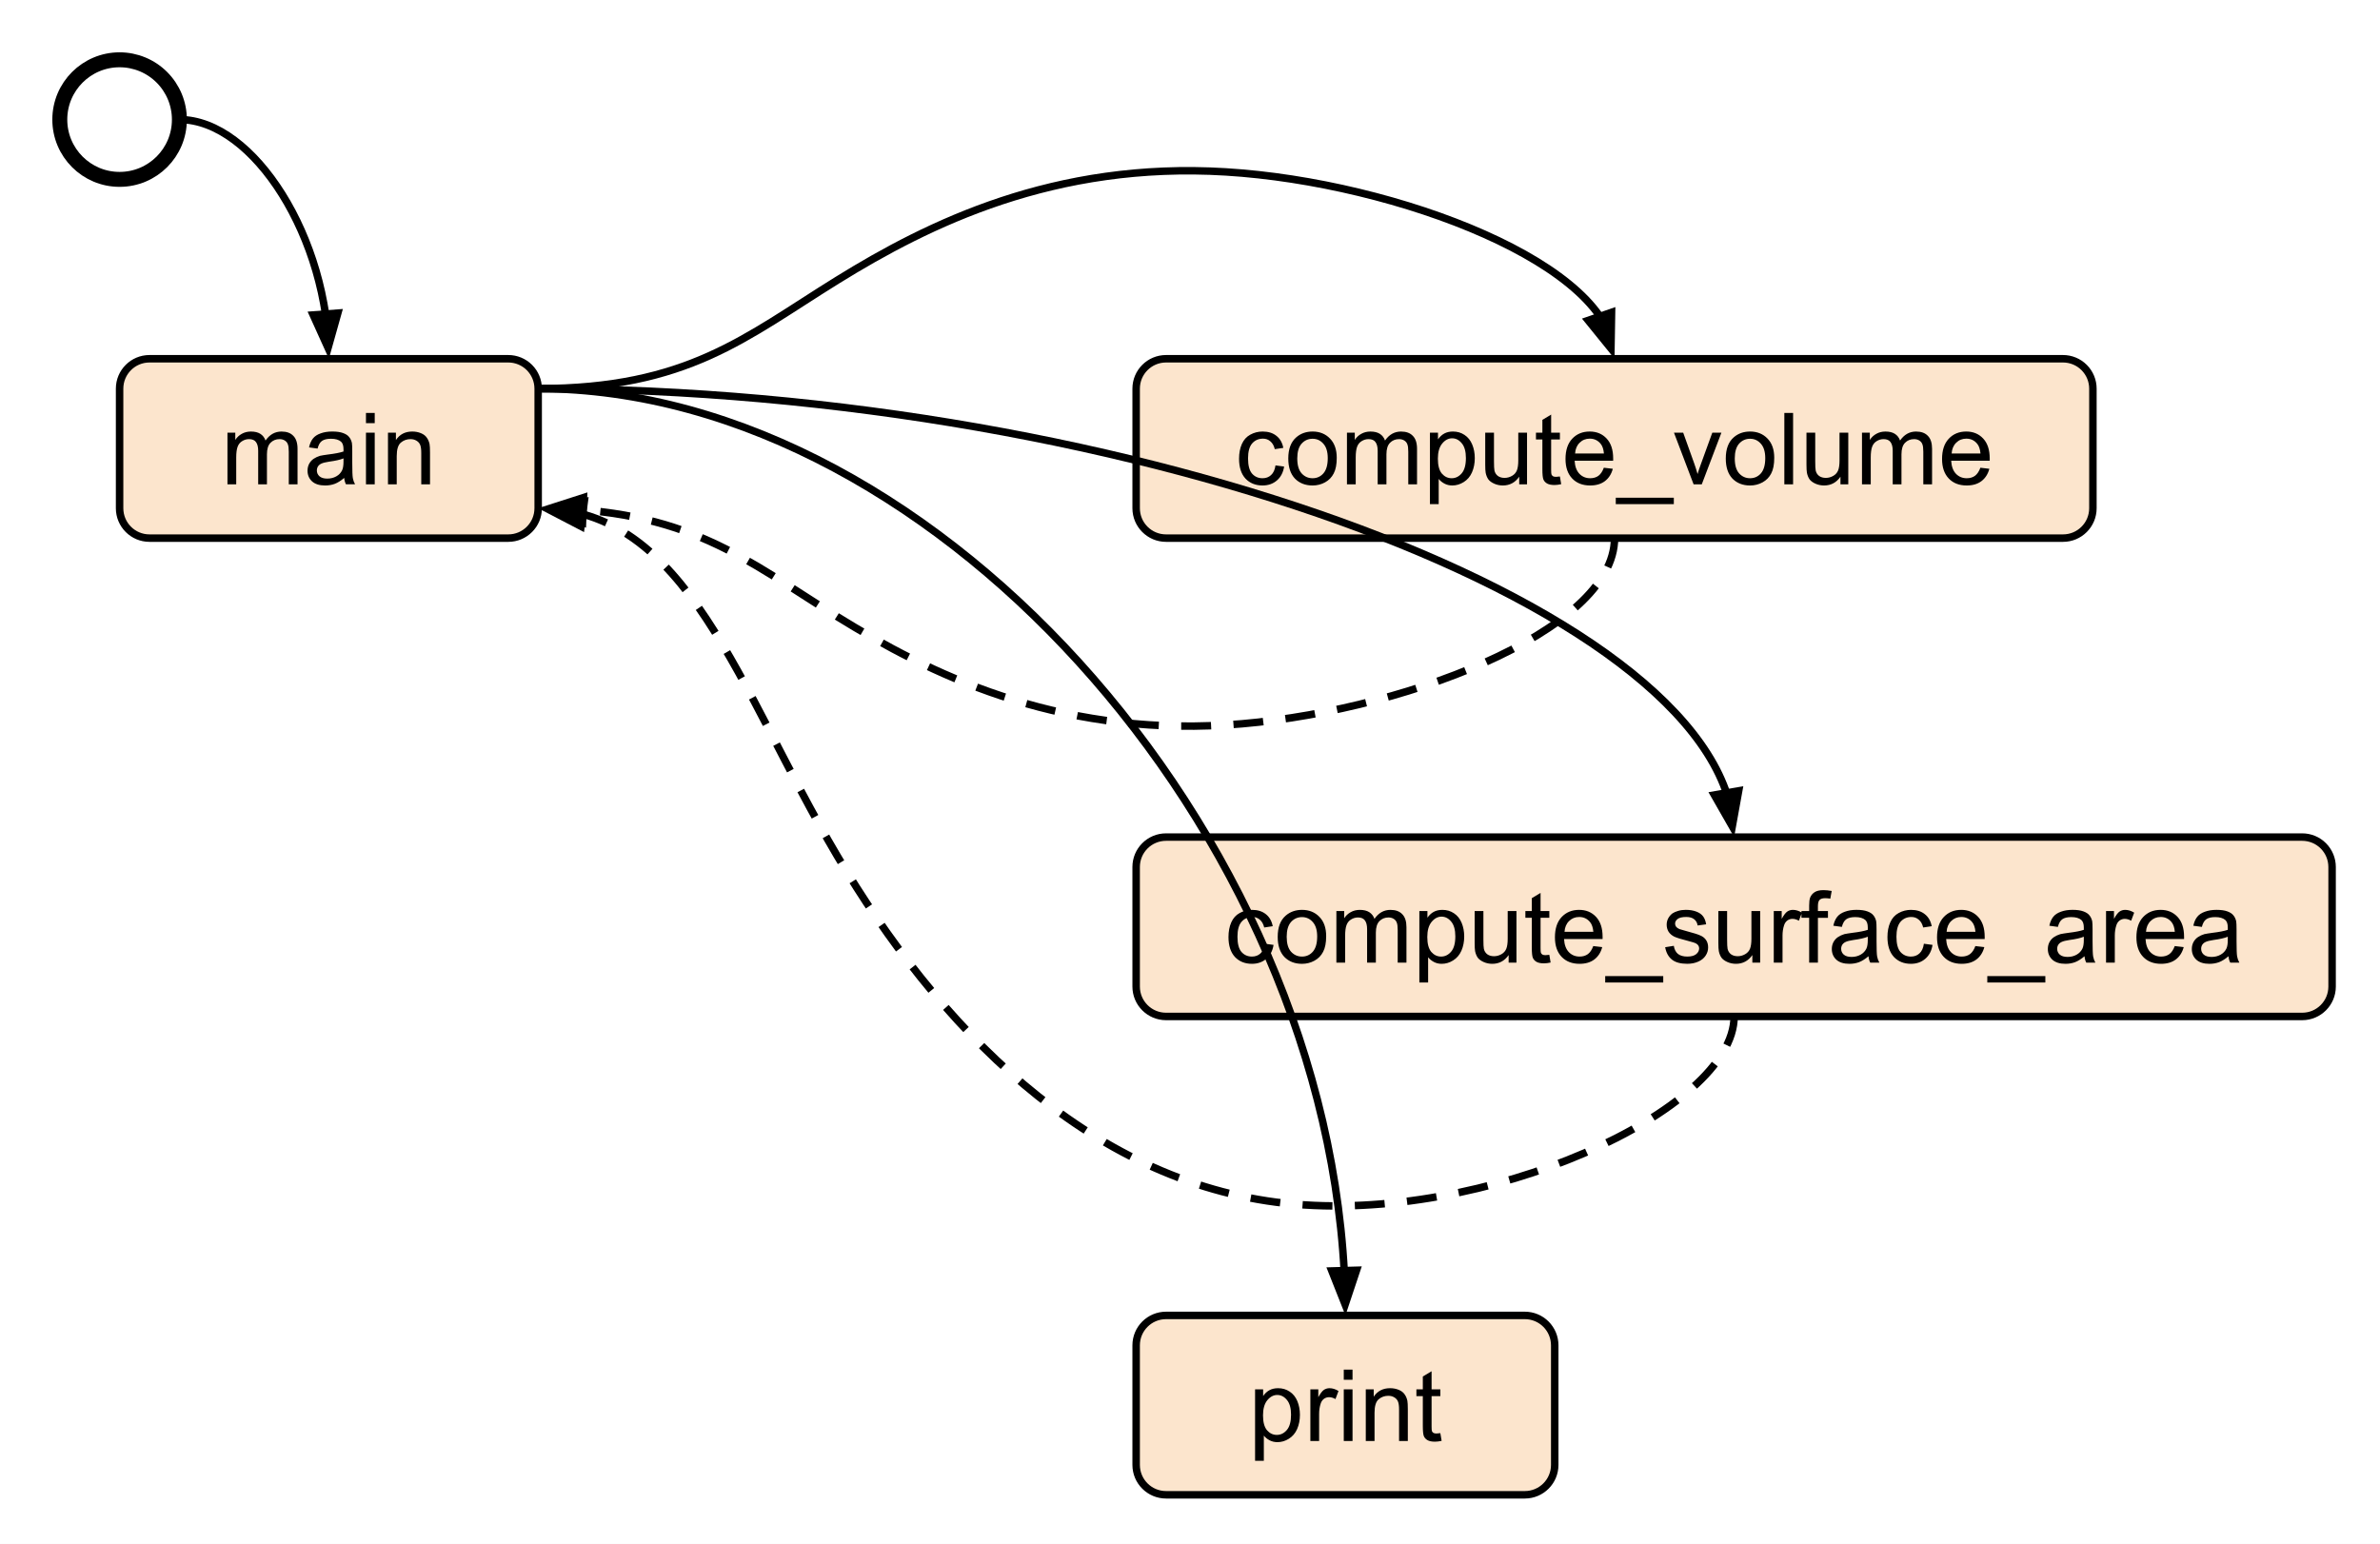
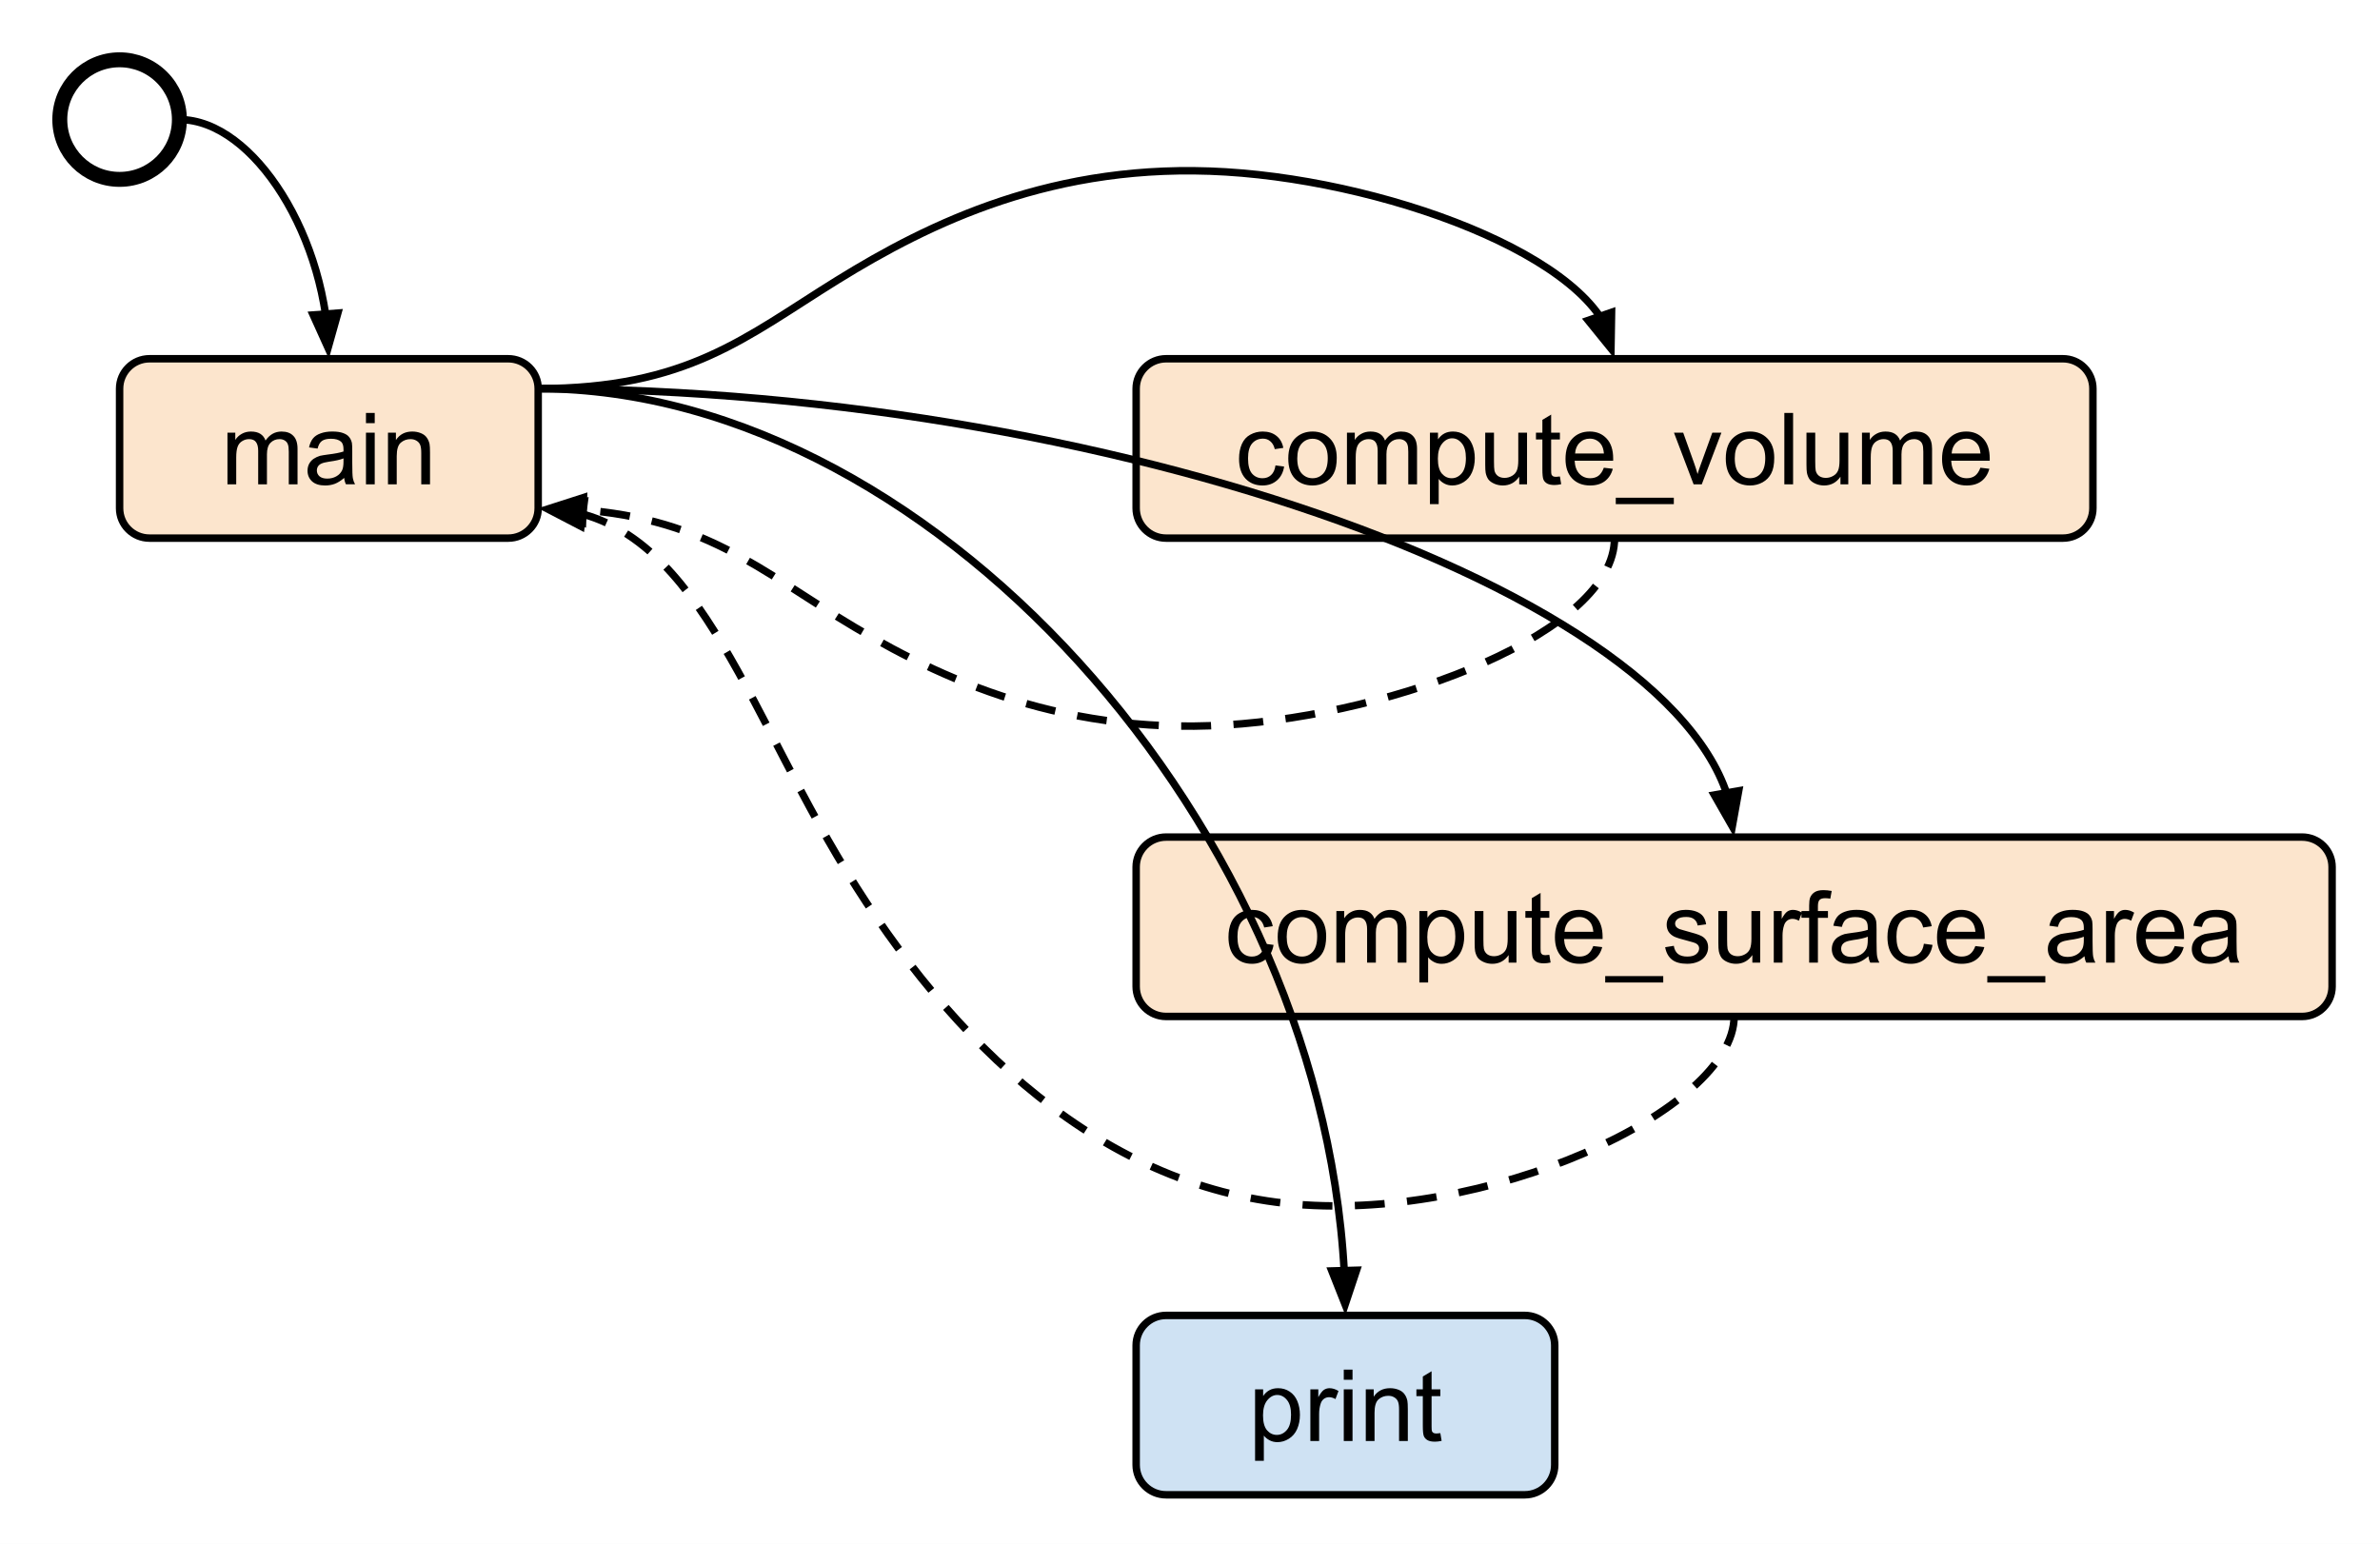
<svg xmlns="http://www.w3.org/2000/svg" version="1.1" viewBox="0.0 0.0 318.409 206.564" fill="none" stroke="none" stroke-linecap="square" stroke-miterlimit="10">
  <clipPath id="p.0">
    <path d="m0 0l318.409 0l0 206.564l-318.409 0l0 -206.564z" clip-rule="nonzero" />
  </clipPath>
  <g clip-path="url(#p.0)">
    <path fill="#ffffff" d="m0 0l318.409 0l0 206.564l-318.409 0z" fill-rule="evenodd" />
    <path fill="#000000" fill-opacity="0.0" d="m16.0 44l0 0c0 -2.209 1.791 -4 4 -4l48 0c1.061 0 2.078 0.421 2.828 1.172c0.75 0.75 1.172 1.768 1.172 2.828l0 16c0 2.209 -1.791 4 -4 4l-48 0c-2.209 0 -4 -1.791 -4 -4z" fill-rule="evenodd" />
    <path fill="#000000" fill-opacity="0.0" d="m16.0 60l0 0c0 -2.209 1.791 -4 4 -4l48 0c1.061 0 2.078 0.421 2.828 1.172c0.75 0.75 1.172 1.768 1.172 2.828l0 16c0 2.209 -1.791 4 -4 4l-48 0c-2.209 0 -4 -1.791 -4 -4z" fill-rule="evenodd" />
    <path fill="#fce5cd" d="m16.0 52l0 0c0 -2.209 1.791 -4 4 -4l48 0c1.061 0 2.078 0.421 2.828 1.172c0.75 0.75 1.172 1.768 1.172 2.828l0 16c0 2.209 -1.791 4 -4 4l-48 0c-2.209 0 -4 -1.791 -4 -4z" fill-rule="evenodd" />
    <path stroke="#000000" stroke-width="1.0" stroke-linejoin="round" stroke-linecap="butt" d="m16.0 52l0 0c0 -2.209 1.791 -4 4 -4l48 0c1.061 0 2.078 0.421 2.828 1.172c0.75 0.75 1.172 1.768 1.172 2.828l0 16c0 2.209 -1.791 4 -4 4l-48 0c-2.209 0 -4 -1.791 -4 -4z" fill-rule="evenodd" />
    <path fill="#000000" d="m30.431 64.8l0 -6.906l1.047 0l0 0.969q0.328 -0.516 0.859 -0.812q0.547 -0.312 1.234 -0.312q0.781 0 1.266 0.312q0.484 0.312 0.688 0.891q0.828 -1.203 2.141 -1.203q1.031 0 1.578 0.578q0.562 0.562 0.562 1.734l0 4.75l-1.172 0l0 -4.359q0 -0.703 -0.125 -1.0q-0.109 -0.312 -0.406 -0.5q-0.297 -0.188 -0.703 -0.188q-0.719 0 -1.203 0.484q-0.484 0.484 -0.484 1.547l0 4.016l-1.172 0l0 -4.484q0 -0.781 -0.297 -1.172q-0.281 -0.391 -0.922 -0.391q-0.5 0 -0.922 0.266q-0.422 0.25 -0.609 0.75q-0.188 0.5 -0.188 1.453l0 3.578l-1.172 0zm15.618 -0.859q-0.656 0.563 -1.266 0.797q-0.594 0.219 -1.281 0.219q-1.141 0 -1.75 -0.547q-0.609 -0.563 -0.609 -1.438q0 -0.5 0.219 -0.922q0.234 -0.422 0.609 -0.672q0.375 -0.25 0.844 -0.391q0.344 -0.078 1.047 -0.172q1.422 -0.172 2.094 -0.406q0 -0.234 0 -0.297q0 -0.719 -0.328 -1.016q-0.453 -0.391 -1.344 -0.391q-0.812 0 -1.219 0.297q-0.391 0.281 -0.578 1.016l-1.141 -0.156q0.156 -0.734 0.516 -1.188q0.359 -0.453 1.031 -0.688q0.672 -0.25 1.562 -0.25q0.891 0 1.438 0.203q0.562 0.203 0.812 0.531q0.266 0.312 0.375 0.797q0.047 0.297 0.047 1.078l0 1.562q0 1.625 0.078 2.062q0.078 0.438 0.297 0.828l-1.219 0q-0.188 -0.359 -0.234 -0.859zm-0.094 -2.609q-0.641 0.266 -1.922 0.438q-0.719 0.109 -1.016 0.25q-0.297 0.125 -0.469 0.375q-0.156 0.25 -0.156 0.547q0 0.469 0.344 0.781q0.359 0.313 1.047 0.313q0.672 0 1.203 -0.297q0.531 -0.297 0.781 -0.812q0.188 -0.391 0.188 -1.172l0 -0.422zm3.006 -4.719l0 -1.359l1.172 0l0 1.359l-1.172 0zm0 8.188l0 -6.906l1.172 0l0 6.906l-1.172 0zm2.945 0l0 -6.906l1.062 0l0 0.984q0.75 -1.141 2.188 -1.141q0.625 0 1.156 0.219q0.531 0.219 0.781 0.594q0.266 0.359 0.375 0.859q0.062 0.328 0.062 1.141l0 4.25l-1.172 0l0 -4.203q0 -0.719 -0.141 -1.062q-0.141 -0.359 -0.484 -0.562q-0.344 -0.219 -0.812 -0.219q-0.75 0 -1.297 0.469q-0.547 0.469 -0.547 1.797l0 3.781l-1.172 0z" fill-rule="nonzero" />
    <path fill="#fce5cd" d="m152.0 52l0 0c0 -2.209 1.791 -4 4 -4l120 0c1.061 0 2.078 0.421 2.828 1.172c0.75 0.75 1.172 1.768 1.172 2.828l0 16c0 2.209 -1.791 4 -4 4l-120 0l0 0c-2.209 0 -4 -1.791 -4 -4z" fill-rule="evenodd" />
    <path stroke="#000000" stroke-width="1.0" stroke-linejoin="round" stroke-linecap="butt" d="m152.0 52l0 0c0 -2.209 1.791 -4 4 -4l120 0c1.061 0 2.078 0.421 2.828 1.172c0.75 0.75 1.172 1.768 1.172 2.828l0 16c0 2.209 -1.791 4 -4 4l-120 0l0 0c-2.209 0 -4 -1.791 -4 -4z" fill-rule="evenodd" />
    <path fill="#000000" d="m170.642 62.269l1.156 0.156q-0.188 1.188 -0.969 1.859q-0.781 0.672 -1.922 0.672q-1.406 0 -2.281 -0.922q-0.859 -0.938 -0.859 -2.656q0 -1.125 0.375 -1.969q0.375 -0.844 1.125 -1.25q0.766 -0.422 1.656 -0.422q1.125 0 1.844 0.578q0.719 0.562 0.922 1.609l-1.141 0.172q-0.172 -0.703 -0.594 -1.047q-0.406 -0.359 -0.984 -0.359q-0.891 0 -1.453 0.641q-0.547 0.641 -0.547 2.0q0 1.406 0.531 2.031q0.547 0.625 1.406 0.625q0.688 0 1.141 -0.422q0.469 -0.422 0.594 -1.297zm1.711 -0.922q0 -1.922 1.078 -2.844q0.891 -0.766 2.172 -0.766q1.422 0 2.328 0.938q0.906 0.922 0.906 2.578q0 1.328 -0.406 2.094q-0.391 0.766 -1.156 1.188q-0.766 0.422 -1.672 0.422q-1.453 0 -2.359 -0.922q-0.891 -0.938 -0.891 -2.688zm1.203 0q0 1.328 0.578 1.984q0.594 0.656 1.469 0.656q0.875 0 1.453 -0.656q0.578 -0.672 0.578 -2.031q0 -1.281 -0.594 -1.938q-0.578 -0.656 -1.438 -0.656q-0.875 0 -1.469 0.656q-0.578 0.656 -0.578 1.984zm6.647 3.453l0 -6.906l1.047 0l0 0.969q0.328 -0.516 0.859 -0.812q0.547 -0.312 1.234 -0.312q0.781 0 1.266 0.312q0.484 0.312 0.688 0.891q0.828 -1.203 2.141 -1.203q1.031 0 1.578 0.578q0.562 0.562 0.562 1.734l0 4.75l-1.172 0l0 -4.359q0 -0.703 -0.125 -1.0q-0.109 -0.312 -0.406 -0.5q-0.297 -0.188 -0.703 -0.188q-0.719 0 -1.203 0.484q-0.484 0.484 -0.484 1.547l0 4.016l-1.172 0l0 -4.484q0 -0.781 -0.297 -1.172q-0.281 -0.391 -0.922 -0.391q-0.5 0 -0.922 0.266q-0.422 0.25 -0.609 0.75q-0.188 0.5 -0.188 1.453l0 3.578l-1.172 0zm11.102 2.656l0 -9.563l1.078 0l0 0.891q0.375 -0.531 0.844 -0.781q0.484 -0.266 1.156 -0.266q0.875 0 1.547 0.453q0.688 0.453 1.031 1.281q0.344 0.828 0.344 1.828q0 1.047 -0.375 1.906q-0.375 0.844 -1.109 1.297q-0.719 0.453 -1.531 0.453q-0.578 0 -1.047 -0.25q-0.469 -0.25 -0.766 -0.625l0 3.375l-1.172 0zm1.062 -6.078q0 1.344 0.531 1.984q0.547 0.625 1.312 0.625q0.781 0 1.344 -0.656q0.562 -0.656 0.562 -2.047q0 -1.312 -0.547 -1.969q-0.547 -0.672 -1.297 -0.672q-0.75 0 -1.328 0.703q-0.578 0.703 -0.578 2.031zm10.881 3.422l0 -1.016q-0.812 1.172 -2.188 1.172q-0.609 0 -1.141 -0.234q-0.531 -0.234 -0.797 -0.578q-0.25 -0.359 -0.359 -0.875q-0.062 -0.344 -0.062 -1.094l0 -4.281l1.172 0l0 3.828q0 0.922 0.062 1.234q0.109 0.469 0.469 0.734q0.359 0.25 0.891 0.25q0.516 0 0.984 -0.266q0.469 -0.266 0.656 -0.734q0.188 -0.469 0.188 -1.344l0 -3.703l1.172 0l0 6.906l-1.047 0zm5.444 -1.047l0.172 1.031q-0.5 0.109 -0.891 0.109q-0.641 0 -1.0 -0.203q-0.344 -0.203 -0.484 -0.531q-0.141 -0.328 -0.141 -1.391l0 -3.969l-0.859 0l0 -0.906l0.859 0l0 -1.719l1.172 -0.703l0 2.422l1.172 0l0 0.906l-1.172 0l0 4.047q0 0.5 0.047 0.641q0.062 0.141 0.203 0.234q0.141 0.078 0.406 0.078q0.203 0 0.516 -0.047zm5.875 -1.172l1.203 0.141q-0.281 1.062 -1.062 1.656q-0.766 0.578 -1.969 0.578q-1.516 0 -2.406 -0.938q-0.891 -0.938 -0.891 -2.609q0 -1.75 0.891 -2.703q0.906 -0.969 2.344 -0.969q1.391 0 2.266 0.938q0.875 0.938 0.875 2.656q0 0.109 0 0.312l-5.156 0q0.062 1.141 0.641 1.75q0.578 0.594 1.438 0.594q0.656 0 1.109 -0.328q0.453 -0.344 0.719 -1.078zm-3.844 -1.906l3.859 0q-0.078 -0.859 -0.438 -1.297q-0.562 -0.688 -1.453 -0.688q-0.812 0 -1.359 0.547q-0.547 0.531 -0.609 1.438zm5.444 6.781l0 -0.859l7.766 0l0 0.859l-7.766 0zm10.412 -2.656l-2.625 -6.906l1.234 0l1.484 4.141q0.234 0.656 0.438 1.391q0.156 -0.547 0.438 -1.312l1.531 -4.219l1.219 0l-2.625 6.906l-1.094 0zm4.305 -3.453q0 -1.922 1.078 -2.844q0.891 -0.766 2.172 -0.766q1.422 0 2.328 0.938q0.906 0.922 0.906 2.578q0 1.328 -0.406 2.094q-0.391 0.766 -1.156 1.188q-0.766 0.422 -1.672 0.422q-1.453 0 -2.359 -0.922q-0.891 -0.938 -0.891 -2.688zm1.203 0q0 1.328 0.578 1.984q0.594 0.656 1.469 0.656q0.875 0 1.453 -0.656q0.578 -0.672 0.578 -2.031q0 -1.281 -0.594 -1.938q-0.578 -0.656 -1.438 -0.656q-0.875 0 -1.469 0.656q-0.578 0.656 -0.578 1.984zm6.631 3.453l0 -9.547l1.172 0l0 9.547l-1.172 0zm7.508 0l0 -1.016q-0.812 1.172 -2.188 1.172q-0.609 0 -1.141 -0.234q-0.531 -0.234 -0.797 -0.578q-0.25 -0.359 -0.359 -0.875q-0.062 -0.344 -0.062 -1.094l0 -4.281l1.172 0l0 3.828q0 0.922 0.062 1.234q0.109 0.469 0.469 0.734q0.359 0.25 0.891 0.25q0.516 0 0.984 -0.266q0.469 -0.266 0.656 -0.734q0.188 -0.469 0.188 -1.344l0 -3.703l1.172 0l0 6.906l-1.047 0zm2.881 0l0 -6.906l1.047 0l0 0.969q0.328 -0.516 0.859 -0.812q0.547 -0.312 1.234 -0.312q0.781 0 1.266 0.312q0.484 0.312 0.688 0.891q0.828 -1.203 2.141 -1.203q1.031 0 1.578 0.578q0.562 0.562 0.562 1.734l0 4.75l-1.172 0l0 -4.359q0 -0.703 -0.125 -1.0q-0.109 -0.312 -0.406 -0.5q-0.297 -0.188 -0.703 -0.188q-0.719 0 -1.203 0.484q-0.484 0.484 -0.484 1.547l0 4.016l-1.172 0l0 -4.484q0 -0.781 -0.297 -1.172q-0.281 -0.391 -0.922 -0.391q-0.5 0 -0.922 0.266q-0.422 0.25 -0.609 0.75q-0.188 0.5 -0.188 1.453l0 3.578l-1.172 0zm15.837 -2.219l1.203 0.141q-0.281 1.062 -1.062 1.656q-0.766 0.578 -1.969 0.578q-1.516 0 -2.406 -0.938q-0.891 -0.938 -0.891 -2.609q0 -1.75 0.891 -2.703q0.906 -0.969 2.344 -0.969q1.391 0 2.266 0.938q0.875 0.938 0.875 2.656q0 0.109 0 0.312l-5.156 0q0.062 1.141 0.641 1.75q0.578 0.594 1.438 0.594q0.656 0 1.109 -0.328q0.453 -0.344 0.719 -1.078zm-3.844 -1.906l3.859 0q-0.078 -0.859 -0.438 -1.297q-0.562 -0.688 -1.453 -0.688q-0.812 0 -1.359 0.547q-0.547 0.531 -0.609 1.438z" fill-rule="nonzero" />
    <path fill="#fce5cd" d="m152.0 116l0 0c0 -2.209 1.791 -4 4 -4l152 0c1.061 0 2.078 0.421 2.828 1.172c0.75 0.75 1.172 1.768 1.172 2.828l0 16c0 2.209 -1.791 4 -4 4l-152 0c-2.209 0 -4 -1.791 -4 -4z" fill-rule="evenodd" />
    <path stroke="#000000" stroke-width="1.0" stroke-linejoin="round" stroke-linecap="butt" d="m152.0 116l0 0c0 -2.209 1.791 -4 4 -4l152 0c1.061 0 2.078 0.421 2.828 1.172c0.75 0.75 1.172 1.768 1.172 2.828l0 16c0 2.209 -1.791 4 -4 4l-152 0c-2.209 0 -4 -1.791 -4 -4z" fill-rule="evenodd" />
    <path fill="#000000" d="m169.227 126.269l1.156 0.156q-0.188 1.188 -0.969 1.859q-0.781 0.672 -1.922 0.672q-1.406 0 -2.281 -0.922q-0.859 -0.938 -0.859 -2.656q0 -1.125 0.375 -1.969q0.375 -0.844 1.125 -1.25q0.766 -0.422 1.656 -0.422q1.125 0 1.844 0.578q0.719 0.562 0.922 1.609l-1.141 0.172q-0.172 -0.703 -0.594 -1.047q-0.406 -0.359 -0.984 -0.359q-0.891 0 -1.453 0.641q-0.547 0.641 -0.547 2.0q0 1.406 0.531 2.031q0.547 0.625 1.406 0.625q0.688 0 1.141 -0.422q0.469 -0.422 0.594 -1.297zm1.711 -0.922q0 -1.922 1.078 -2.844q0.891 -0.766 2.172 -0.766q1.422 0 2.328 0.938q0.906 0.922 0.906 2.578q0 1.328 -0.406 2.094q-0.391 0.766 -1.156 1.188q-0.766 0.422 -1.672 0.422q-1.453 0 -2.359 -0.922q-0.891 -0.938 -0.891 -2.688zm1.203 0q0 1.328 0.578 1.984q0.594 0.656 1.469 0.656q0.875 0 1.453 -0.656q0.578 -0.672 0.578 -2.031q0 -1.281 -0.594 -1.938q-0.578 -0.656 -1.438 -0.656q-0.875 0 -1.469 0.656q-0.578 0.656 -0.578 1.984zm6.647 3.453l0 -6.906l1.047 0l0 0.969q0.328 -0.516 0.859 -0.812q0.547 -0.312 1.234 -0.312q0.781 0 1.266 0.312q0.484 0.312 0.688 0.891q0.828 -1.203 2.141 -1.203q1.031 0 1.578 0.578q0.562 0.562 0.562 1.734l0 4.75l-1.172 0l0 -4.359q0 -0.703 -0.125 -1.0q-0.109 -0.312 -0.406 -0.5q-0.297 -0.188 -0.703 -0.188q-0.719 0 -1.203 0.484q-0.484 0.484 -0.484 1.547l0 4.016l-1.172 0l0 -4.484q0 -0.781 -0.297 -1.172q-0.281 -0.391 -0.922 -0.391q-0.5 0 -0.922 0.266q-0.422 0.25 -0.609 0.75q-0.188 0.5 -0.188 1.453l0 3.578l-1.172 0zm11.102 2.656l0 -9.562l1.078 0l0 0.891q0.375 -0.531 0.844 -0.781q0.484 -0.266 1.156 -0.266q0.875 0 1.547 0.453q0.688 0.453 1.031 1.281q0.344 0.828 0.344 1.828q0 1.047 -0.375 1.906q-0.375 0.844 -1.109 1.297q-0.719 0.453 -1.531 0.453q-0.578 0 -1.047 -0.25q-0.469 -0.25 -0.766 -0.625l0 3.375l-1.172 0zm1.062 -6.078q0 1.344 0.531 1.984q0.547 0.625 1.312 0.625q0.781 0 1.344 -0.656q0.562 -0.656 0.562 -2.047q0 -1.312 -0.547 -1.969q-0.547 -0.672 -1.297 -0.672q-0.75 0 -1.328 0.703q-0.578 0.703 -0.578 2.031zm10.881 3.422l0 -1.016q-0.812 1.172 -2.188 1.172q-0.609 0 -1.141 -0.234q-0.531 -0.234 -0.797 -0.578q-0.25 -0.359 -0.359 -0.875q-0.062 -0.344 -0.062 -1.094l0 -4.281l1.172 0l0 3.828q0 0.922 0.062 1.234q0.109 0.469 0.469 0.734q0.359 0.25 0.891 0.25q0.516 0 0.984 -0.266q0.469 -0.266 0.656 -0.734q0.188 -0.469 0.188 -1.344l0 -3.703l1.172 0l0 6.906l-1.047 0zm5.444 -1.047l0.172 1.031q-0.5 0.109 -0.891 0.109q-0.641 0 -1.0 -0.203q-0.344 -0.203 -0.484 -0.531q-0.141 -0.328 -0.141 -1.391l0 -3.969l-0.859 0l0 -0.906l0.859 0l0 -1.719l1.172 -0.703l0 2.422l1.172 0l0 0.906l-1.172 0l0 4.047q0 0.5 0.047 0.641q0.062 0.141 0.203 0.234q0.141 0.078 0.406 0.078q0.203 0 0.516 -0.047zm5.875 -1.172l1.203 0.141q-0.281 1.062 -1.062 1.656q-0.766 0.578 -1.969 0.578q-1.516 0 -2.406 -0.938q-0.891 -0.938 -0.891 -2.609q0 -1.75 0.891 -2.703q0.906 -0.969 2.344 -0.969q1.391 0 2.266 0.938q0.875 0.938 0.875 2.656q0 0.109 0 0.312l-5.156 0q0.062 1.141 0.641 1.75q0.578 0.594 1.438 0.594q0.656 0 1.109 -0.328q0.453 -0.344 0.719 -1.078zm-3.844 -1.906l3.859 0q-0.078 -0.859 -0.438 -1.297q-0.562 -0.688 -1.453 -0.688q-0.812 0 -1.359 0.547q-0.547 0.531 -0.609 1.438zm5.444 6.781l0 -0.859l7.766 0l0 0.859l-7.766 0zm8.022 -4.719l1.156 -0.188q0.109 0.703 0.547 1.078q0.453 0.359 1.25 0.359q0.812 0 1.203 -0.328q0.391 -0.328 0.391 -0.766q0 -0.391 -0.359 -0.625q-0.234 -0.156 -1.188 -0.391q-1.297 -0.328 -1.797 -0.562q-0.484 -0.25 -0.75 -0.656q-0.25 -0.422 -0.25 -0.938q0 -0.453 0.203 -0.844q0.219 -0.406 0.578 -0.672q0.281 -0.188 0.75 -0.328q0.469 -0.141 1.016 -0.141q0.812 0 1.422 0.234q0.609 0.234 0.906 0.641q0.297 0.391 0.406 1.062l-1.141 0.156q-0.078 -0.531 -0.453 -0.828q-0.375 -0.312 -1.062 -0.312q-0.812 0 -1.156 0.266q-0.344 0.266 -0.344 0.625q0 0.234 0.141 0.422q0.156 0.188 0.453 0.312q0.172 0.062 1.031 0.297q1.25 0.328 1.734 0.547q0.5 0.203 0.781 0.609q0.281 0.406 0.281 1.0q0 0.594 -0.344 1.109q-0.344 0.516 -1.0 0.797q-0.641 0.281 -1.453 0.281q-1.344 0 -2.047 -0.562q-0.703 -0.562 -0.906 -1.656zm11.664 2.062l0 -1.016q-0.812 1.172 -2.188 1.172q-0.609 0 -1.141 -0.234q-0.531 -0.234 -0.797 -0.578q-0.25 -0.359 -0.359 -0.875q-0.062 -0.344 -0.062 -1.094l0 -4.281l1.172 0l0 3.828q0 0.922 0.062 1.234q0.109 0.469 0.469 0.734q0.359 0.25 0.891 0.25q0.516 0 0.984 -0.266q0.469 -0.266 0.656 -0.734q0.188 -0.469 0.188 -1.344l0 -3.703l1.172 0l0 6.906l-1.047 0zm2.866 0l0 -6.906l1.062 0l0 1.047q0.406 -0.734 0.734 -0.969q0.344 -0.234 0.766 -0.234q0.594 0 1.203 0.375l-0.406 1.078q-0.438 -0.25 -0.859 -0.25q-0.391 0 -0.703 0.234q-0.297 0.234 -0.422 0.641q-0.203 0.625 -0.203 1.359l0 3.625l-1.172 0zm4.735 0l0 -6.0l-1.031 0l0 -0.906l1.031 0l0 -0.734q0 -0.703 0.125 -1.047q0.172 -0.453 0.594 -0.734q0.422 -0.281 1.203 -0.281q0.484 0 1.094 0.109l-0.188 1.031q-0.359 -0.062 -0.688 -0.062q-0.531 0 -0.75 0.234q-0.219 0.219 -0.219 0.844l0 0.641l1.344 0l0 0.906l-1.344 0l0 6.0l-1.172 0zm7.937 -0.859q-0.656 0.562 -1.266 0.797q-0.594 0.219 -1.281 0.219q-1.141 0 -1.75 -0.547q-0.609 -0.562 -0.609 -1.438q0 -0.5 0.219 -0.922q0.234 -0.422 0.609 -0.672q0.375 -0.25 0.844 -0.391q0.344 -0.078 1.047 -0.172q1.422 -0.172 2.094 -0.406q0 -0.234 0 -0.297q0 -0.719 -0.328 -1.016q-0.453 -0.391 -1.344 -0.391q-0.812 0 -1.219 0.297q-0.391 0.281 -0.578 1.016l-1.141 -0.156q0.156 -0.734 0.516 -1.188q0.359 -0.453 1.031 -0.688q0.672 -0.25 1.562 -0.25q0.891 0 1.438 0.203q0.562 0.203 0.812 0.531q0.266 0.312 0.375 0.797q0.047 0.297 0.047 1.078l0 1.562q0 1.625 0.078 2.062q0.078 0.438 0.297 0.828l-1.219 0q-0.188 -0.359 -0.234 -0.859zm-0.094 -2.609q-0.641 0.266 -1.922 0.438q-0.719 0.109 -1.016 0.25q-0.297 0.125 -0.469 0.375q-0.156 0.25 -0.156 0.547q0 0.469 0.344 0.781q0.359 0.312 1.047 0.312q0.672 0 1.203 -0.297q0.531 -0.297 0.781 -0.812q0.188 -0.391 0.188 -1.172l0 -0.422zm7.506 0.938l1.156 0.156q-0.188 1.188 -0.969 1.859q-0.781 0.672 -1.922 0.672q-1.406 0 -2.281 -0.922q-0.859 -0.938 -0.859 -2.656q0 -1.125 0.375 -1.969q0.375 -0.844 1.125 -1.25q0.766 -0.422 1.656 -0.422q1.125 0 1.844 0.578q0.719 0.562 0.922 1.609l-1.141 0.172q-0.172 -0.703 -0.594 -1.047q-0.406 -0.359 -0.984 -0.359q-0.891 0 -1.453 0.641q-0.547 0.641 -0.547 2.0q0 1.406 0.531 2.031q0.547 0.625 1.406 0.625q0.688 0 1.141 -0.422q0.469 -0.422 0.594 -1.297zm6.883 0.312l1.203 0.141q-0.281 1.062 -1.062 1.656q-0.766 0.578 -1.969 0.578q-1.516 0 -2.406 -0.938q-0.891 -0.938 -0.891 -2.609q0 -1.75 0.891 -2.703q0.906 -0.969 2.344 -0.969q1.391 0 2.266 0.938q0.875 0.938 0.875 2.656q0 0.109 0 0.312l-5.156 0q0.062 1.141 0.641 1.75q0.578 0.594 1.438 0.594q0.656 0 1.109 -0.328q0.453 -0.344 0.719 -1.078zm-3.844 -1.906l3.859 0q-0.078 -0.859 -0.438 -1.297q-0.562 -0.688 -1.453 -0.688q-0.812 0 -1.359 0.547q-0.547 0.531 -0.609 1.438zm5.444 6.781l0 -0.859l7.766 0l0 0.859l-7.766 0zm13.006 -3.516q-0.656 0.562 -1.266 0.797q-0.594 0.219 -1.281 0.219q-1.141 0 -1.75 -0.547q-0.609 -0.562 -0.609 -1.438q0 -0.5 0.219 -0.922q0.234 -0.422 0.609 -0.672q0.375 -0.25 0.844 -0.391q0.344 -0.078 1.047 -0.172q1.422 -0.172 2.094 -0.406q0 -0.234 0 -0.297q0 -0.719 -0.328 -1.016q-0.453 -0.391 -1.344 -0.391q-0.812 0 -1.219 0.297q-0.391 0.281 -0.578 1.016l-1.141 -0.156q0.156 -0.734 0.516 -1.188q0.359 -0.453 1.031 -0.688q0.672 -0.25 1.562 -0.25q0.891 0 1.438 0.203q0.562 0.203 0.812 0.531q0.266 0.312 0.375 0.797q0.047 0.297 0.047 1.078l0 1.562q0 1.625 0.078 2.062q0.078 0.438 0.297 0.828l-1.219 0q-0.188 -0.359 -0.234 -0.859zm-0.094 -2.609q-0.641 0.266 -1.922 0.438q-0.719 0.109 -1.016 0.25q-0.297 0.125 -0.469 0.375q-0.156 0.25 -0.156 0.547q0 0.469 0.344 0.781q0.359 0.312 1.047 0.312q0.672 0 1.203 -0.297q0.531 -0.297 0.781 -0.812q0.188 -0.391 0.188 -1.172l0 -0.422zm2.975 3.469l0 -6.906l1.062 0l0 1.047q0.406 -0.734 0.734 -0.969q0.344 -0.234 0.766 -0.234q0.594 0 1.203 0.375l-0.406 1.078q-0.438 -0.25 -0.859 -0.25q-0.391 0 -0.703 0.234q-0.297 0.234 -0.422 0.641q-0.203 0.625 -0.203 1.359l0 3.625l-1.172 0zm9.188 -2.219l1.203 0.141q-0.281 1.062 -1.062 1.656q-0.766 0.578 -1.969 0.578q-1.516 0 -2.406 -0.938q-0.891 -0.938 -0.891 -2.609q0 -1.75 0.891 -2.703q0.906 -0.969 2.344 -0.969q1.391 0 2.266 0.938q0.875 0.938 0.875 2.656q0 0.109 0 0.312l-5.156 0q0.062 1.141 0.641 1.75q0.578 0.594 1.438 0.594q0.656 0 1.109 -0.328q0.453 -0.344 0.719 -1.078zm-3.844 -1.906l3.859 0q-0.078 -0.859 -0.438 -1.297q-0.562 -0.688 -1.453 -0.688q-0.812 0 -1.359 0.547q-0.547 0.531 -0.609 1.438zm11.037 3.266q-0.656 0.562 -1.266 0.797q-0.594 0.219 -1.281 0.219q-1.141 0 -1.75 -0.547q-0.609 -0.562 -0.609 -1.438q0 -0.5 0.219 -0.922q0.234 -0.422 0.609 -0.672q0.375 -0.25 0.844 -0.391q0.344 -0.078 1.047 -0.172q1.422 -0.172 2.094 -0.406q0 -0.234 0 -0.297q0 -0.719 -0.328 -1.016q-0.453 -0.391 -1.344 -0.391q-0.812 0 -1.219 0.297q-0.391 0.281 -0.578 1.016l-1.141 -0.156q0.156 -0.734 0.516 -1.188q0.359 -0.453 1.031 -0.688q0.672 -0.25 1.562 -0.25q0.891 0 1.438 0.203q0.562 0.203 0.812 0.531q0.266 0.312 0.375 0.797q0.047 0.297 0.047 1.078l0 1.562q0 1.625 0.078 2.062q0.078 0.438 0.297 0.828l-1.219 0q-0.188 -0.359 -0.234 -0.859zm-0.094 -2.609q-0.641 0.266 -1.922 0.438q-0.719 0.109 -1.016 0.25q-0.297 0.125 -0.469 0.375q-0.156 0.25 -0.156 0.547q0 0.469 0.344 0.781q0.359 0.312 1.047 0.312q0.672 0 1.203 -0.297q0.531 -0.297 0.781 -0.812q0.188 -0.391 0.188 -1.172l0 -0.422z" fill-rule="nonzero" />
    <path fill="#000000" fill-opacity="0.0" d="m72.0 52.0c20 0 27.734 -6.9 40 -14.5c12.267 -7.6 29.067 -15.9 52 -14.5c22.933 1.4 52 12.5 52 25.0" fill-rule="evenodd" />
    <path stroke="#000000" stroke-width="1.0" stroke-linejoin="round" stroke-linecap="butt" d="m72.0 52.0c20 0 27.734 -6.9 40 -14.5c12.267 -7.6 29.067 -15.9 52 -14.5c11.467 0.7 24.467 3.825 34.6 8.338c5.067 2.256 9.417 4.859 12.5 7.68c0.771 0.705 1.462 1.424 2.066 2.154c0.302 0.365 0.582 0.733 0.839 1.104l0.036 0.054" fill-rule="evenodd" />
    <path fill="#000000" stroke="#000000" stroke-width="1.0" stroke-linecap="butt" d="m212.48 42.868l3.042 3.751l0.08 -4.829z" fill-rule="evenodd" />
    <path fill="#000000" fill-opacity="0.0" d="m72.0 52.0c80.0 0 160.0 30.0 160.0 60.0" fill-rule="evenodd" />
    <path stroke="#000000" stroke-width="1.0" stroke-linejoin="round" stroke-linecap="butt" d="m72.0 52.0c40.0 0 80.0 7.5 110.0 18.75c15.0 5.625 27.5 12.188 36.25 19.219c4.375 3.516 7.812 7.148 10.156 10.84c0.586 0.923 1.104 1.849 1.55 2.779c0.223 0.465 0.429 0.93 0.617 1.396c0.094 0.233 0.183 0.466 0.268 0.699c0.042 0.117 0.084 0.233 0.124 0.35l0.018 0.055" fill-rule="evenodd" />
    <path fill="#000000" stroke="#000000" stroke-width="1.0" stroke-linecap="butt" d="m229.355 106.367l2.397 4.193l0.859 -4.752z" fill-rule="evenodd" />
    <path fill="#000000" fill-opacity="0.0" d="m216.0 72.0c0 12.5 -29.067 23.6 -52 25.0c-22.933 1.4 -39.733 -6.9 -52 -14.5c-12.267 -7.6 -20 -14.5 -40 -14.5" fill-rule="evenodd" />
    <path stroke="#000000" stroke-width="1.0" stroke-linejoin="round" stroke-linecap="butt" stroke-dasharray="4.0,3.0" d="m216.0 72.0c0 12.5 -29.067 23.6 -52 25.0c-22.933 1.4 -39.733 -6.9 -52 -14.5c-6.133 -3.8 -11.133 -7.425 -17.1 -10.1c-2.983 -1.338 -6.208 -2.438 -9.938 -3.203c-1.865 -0.383 -3.855 -0.682 -6.005 -0.886c-0.269 -0.025 -0.54 -0.049 -0.814 -0.072l-0.149 -0.011" fill-rule="evenodd" />
    <path fill="#000000" stroke="#000000" stroke-width="1.0" stroke-linecap="butt" d="m78.058 66.578l-4.598 1.478l4.472 1.823z" fill-rule="evenodd" />
    <path fill="#ffffff" d="m8.0 16.0l0 0c0 -4.418 3.582 -8.0 8.0 -8.0l0 0c2.122 0 4.157 0.843 5.657 2.343c1.5 1.5 2.343 3.535 2.343 5.657l0 0c0 4.418 -3.582 8.0 -8.0 8.0l0 0c-4.418 0 -8.0 -3.582 -8.0 -8.0z" fill-rule="evenodd" />
    <path stroke="#000000" stroke-width="2.0" stroke-linejoin="round" stroke-linecap="butt" d="m8.0 16.0l0 0c0 -4.418 3.582 -8.0 8.0 -8.0l0 0c2.122 0 4.157 0.843 5.657 2.343c1.5 1.5 2.343 3.535 2.343 5.657l0 0c0 4.418 -3.582 8.0 -8.0 8.0l0 0c-4.418 0 -8.0 -3.582 -8.0 -8.0z" fill-rule="evenodd" />
    <path fill="#000000" fill-opacity="0.0" d="m24.0 16.0c10.0 0 20.0 16.0 20.0 32.0" fill-rule="evenodd" />
    <path stroke="#000000" stroke-width="1.0" stroke-linejoin="round" stroke-linecap="butt" d="m24.0 16.0c5.0 0 10.0 4.0 13.75 10.0c1.875 3.0 3.438 6.5 4.531 10.25c0.273 0.938 0.518 1.891 0.73 2.855c0.106 0.482 0.204 0.968 0.294 1.456c0.045 0.244 0.088 0.488 0.129 0.733l0.114 0.723" fill-rule="evenodd" />
    <path fill="#000000" stroke="#000000" stroke-width="1.0" stroke-linecap="butt" d="m41.901 42.141l1.989 4.401l1.306 -4.65z" fill-rule="evenodd" />
-     <path fill="#fce5cd" d="m152.0 180l0 0c0 -2.209 1.791 -4 4 -4l48 0c1.061 0 2.078 0.421 2.828 1.172c0.75 0.75 1.172 1.768 1.172 2.828l0 16c0 2.209 -1.791 4 -4 4l-48 0c-2.209 0 -4 -1.791 -4 -4z" fill-rule="evenodd" />
+     <path fill="#cfe2f3" d="m152.0 180l0 0c0 -2.209 1.791 -4 4 -4l48 0c1.061 0 2.078 0.421 2.828 1.172c0.75 0.75 1.172 1.768 1.172 2.828l0 16c0 2.209 -1.791 4 -4 4l-48 0c-2.209 0 -4 -1.791 -4 -4z" fill-rule="evenodd" />
    <path stroke="#000000" stroke-width="1.0" stroke-linejoin="round" stroke-linecap="butt" d="m152.0 180l0 0c0 -2.209 1.791 -4 4 -4l48 0c1.061 0 2.078 0.421 2.828 1.172c0.75 0.75 1.172 1.768 1.172 2.828l0 16c0 2.209 -1.791 4 -4 4l-48 0c-2.209 0 -4 -1.791 -4 -4z" fill-rule="evenodd" />
    <path fill="#000000" d="m167.911 195.456l0 -9.562l1.078 0l0 0.891q0.375 -0.531 0.844 -0.781q0.484 -0.266 1.156 -0.266q0.875 0 1.547 0.453q0.688 0.453 1.031 1.281q0.344 0.828 0.344 1.828q0 1.047 -0.375 1.906q-0.375 0.844 -1.109 1.297q-0.719 0.453 -1.531 0.453q-0.578 0 -1.047 -0.25q-0.469 -0.25 -0.766 -0.625l0 3.375l-1.172 0zm1.062 -6.078q0 1.344 0.531 1.984q0.547 0.625 1.312 0.625q0.781 0 1.344 -0.656q0.562 -0.656 0.562 -2.047q0 -1.312 -0.547 -1.969q-0.547 -0.672 -1.297 -0.672q-0.75 0 -1.328 0.703q-0.578 0.703 -0.578 2.031zm6.334 3.422l0 -6.906l1.062 0l0 1.047q0.406 -0.734 0.734 -0.969q0.344 -0.234 0.766 -0.234q0.594 0 1.203 0.375l-0.406 1.078q-0.438 -0.25 -0.859 -0.25q-0.391 0 -0.703 0.234q-0.297 0.234 -0.422 0.641q-0.203 0.625 -0.203 1.359l0 3.625l-1.172 0zm4.47 -8.188l0 -1.359l1.172 0l0 1.359l-1.172 0zm0 8.188l0 -6.906l1.172 0l0 6.906l-1.172 0zm2.945 0l0 -6.906l1.062 0l0 0.984q0.75 -1.141 2.188 -1.141q0.625 0 1.156 0.219q0.531 0.219 0.781 0.594q0.266 0.359 0.375 0.859q0.062 0.328 0.062 1.141l0 4.25l-1.172 0l0 -4.203q0 -0.719 -0.141 -1.062q-0.141 -0.359 -0.484 -0.562q-0.344 -0.219 -0.812 -0.219q-0.75 0 -1.297 0.469q-0.547 0.469 -0.547 1.797l0 3.781l-1.172 0zm9.975 -1.047l0.172 1.031q-0.5 0.109 -0.891 0.109q-0.641 0 -1.0 -0.203q-0.344 -0.203 -0.484 -0.531q-0.141 -0.328 -0.141 -1.391l0 -3.969l-0.859 0l0 -0.906l0.859 0l0 -1.719l1.172 -0.703l0 2.422l1.172 0l0 0.906l-1.172 0l0 4.047q0 0.5 0.047 0.641q0.062 0.141 0.203 0.234q0.141 0.078 0.406 0.078q0.203 0 0.516 -0.047z" fill-rule="nonzero" />
    <path fill="#000000" fill-opacity="0.0" d="m72.0 52.0c54.0 0 108.0 62.0 108.0 124.0" fill-rule="evenodd" />
    <path stroke="#000000" stroke-width="1.0" stroke-linejoin="round" stroke-linecap="butt" d="m72.0 52.0c27.0 0 54.0 15.5 74.25 38.75c10.125 11.625 18.562 25.188 24.469 39.719c2.953 7.266 5.273 14.773 6.855 22.402c0.791 3.814 1.397 7.659 1.806 11.519c0.102 0.965 0.192 1.931 0.269 2.898c0.039 0.483 0.074 0.967 0.106 1.45c0.016 0.242 0.032 0.484 0.046 0.726l0.031 0.539" fill-rule="evenodd" />
    <path fill="#000000" stroke="#000000" stroke-width="1.0" stroke-linecap="butt" d="m178.182 170.048l1.778 4.49l1.525 -4.582z" fill-rule="evenodd" />
    <path fill="#000000" fill-opacity="0.0" d="m232.0 136.0c0 12.5 -33.333 27.867 -60.0 25c-26.667 -2.867 -46.667 -23.967 -60.0 -46.5c-13.333 -22.533 -20.0 -46.5 -40.0 -46.5" fill-rule="evenodd" />
    <path stroke="#000000" stroke-width="1.0" stroke-linejoin="round" stroke-linecap="butt" stroke-dasharray="4.0,3.0" d="m232.0 136.0c0 12.5 -33.333 27.867 -60.0 25c-26.667 -2.867 -46.667 -23.967 -60.0 -46.5c-6.667 -11.267 -11.667 -22.892 -17.5 -31.7c-2.917 -4.404 -6.042 -8.104 -9.688 -10.703c-1.823 -1.299 -3.776 -2.324 -5.898 -3.023c-0.265 -0.087 -0.533 -0.17 -0.804 -0.247l-0.161 -0.044" fill-rule="evenodd" />
    <path fill="#000000" stroke="#000000" stroke-width="1.0" stroke-linecap="butt" d="m78.164 67.145l-4.715 1.046l4.284 2.23z" fill-rule="evenodd" />
  </g>
</svg>
